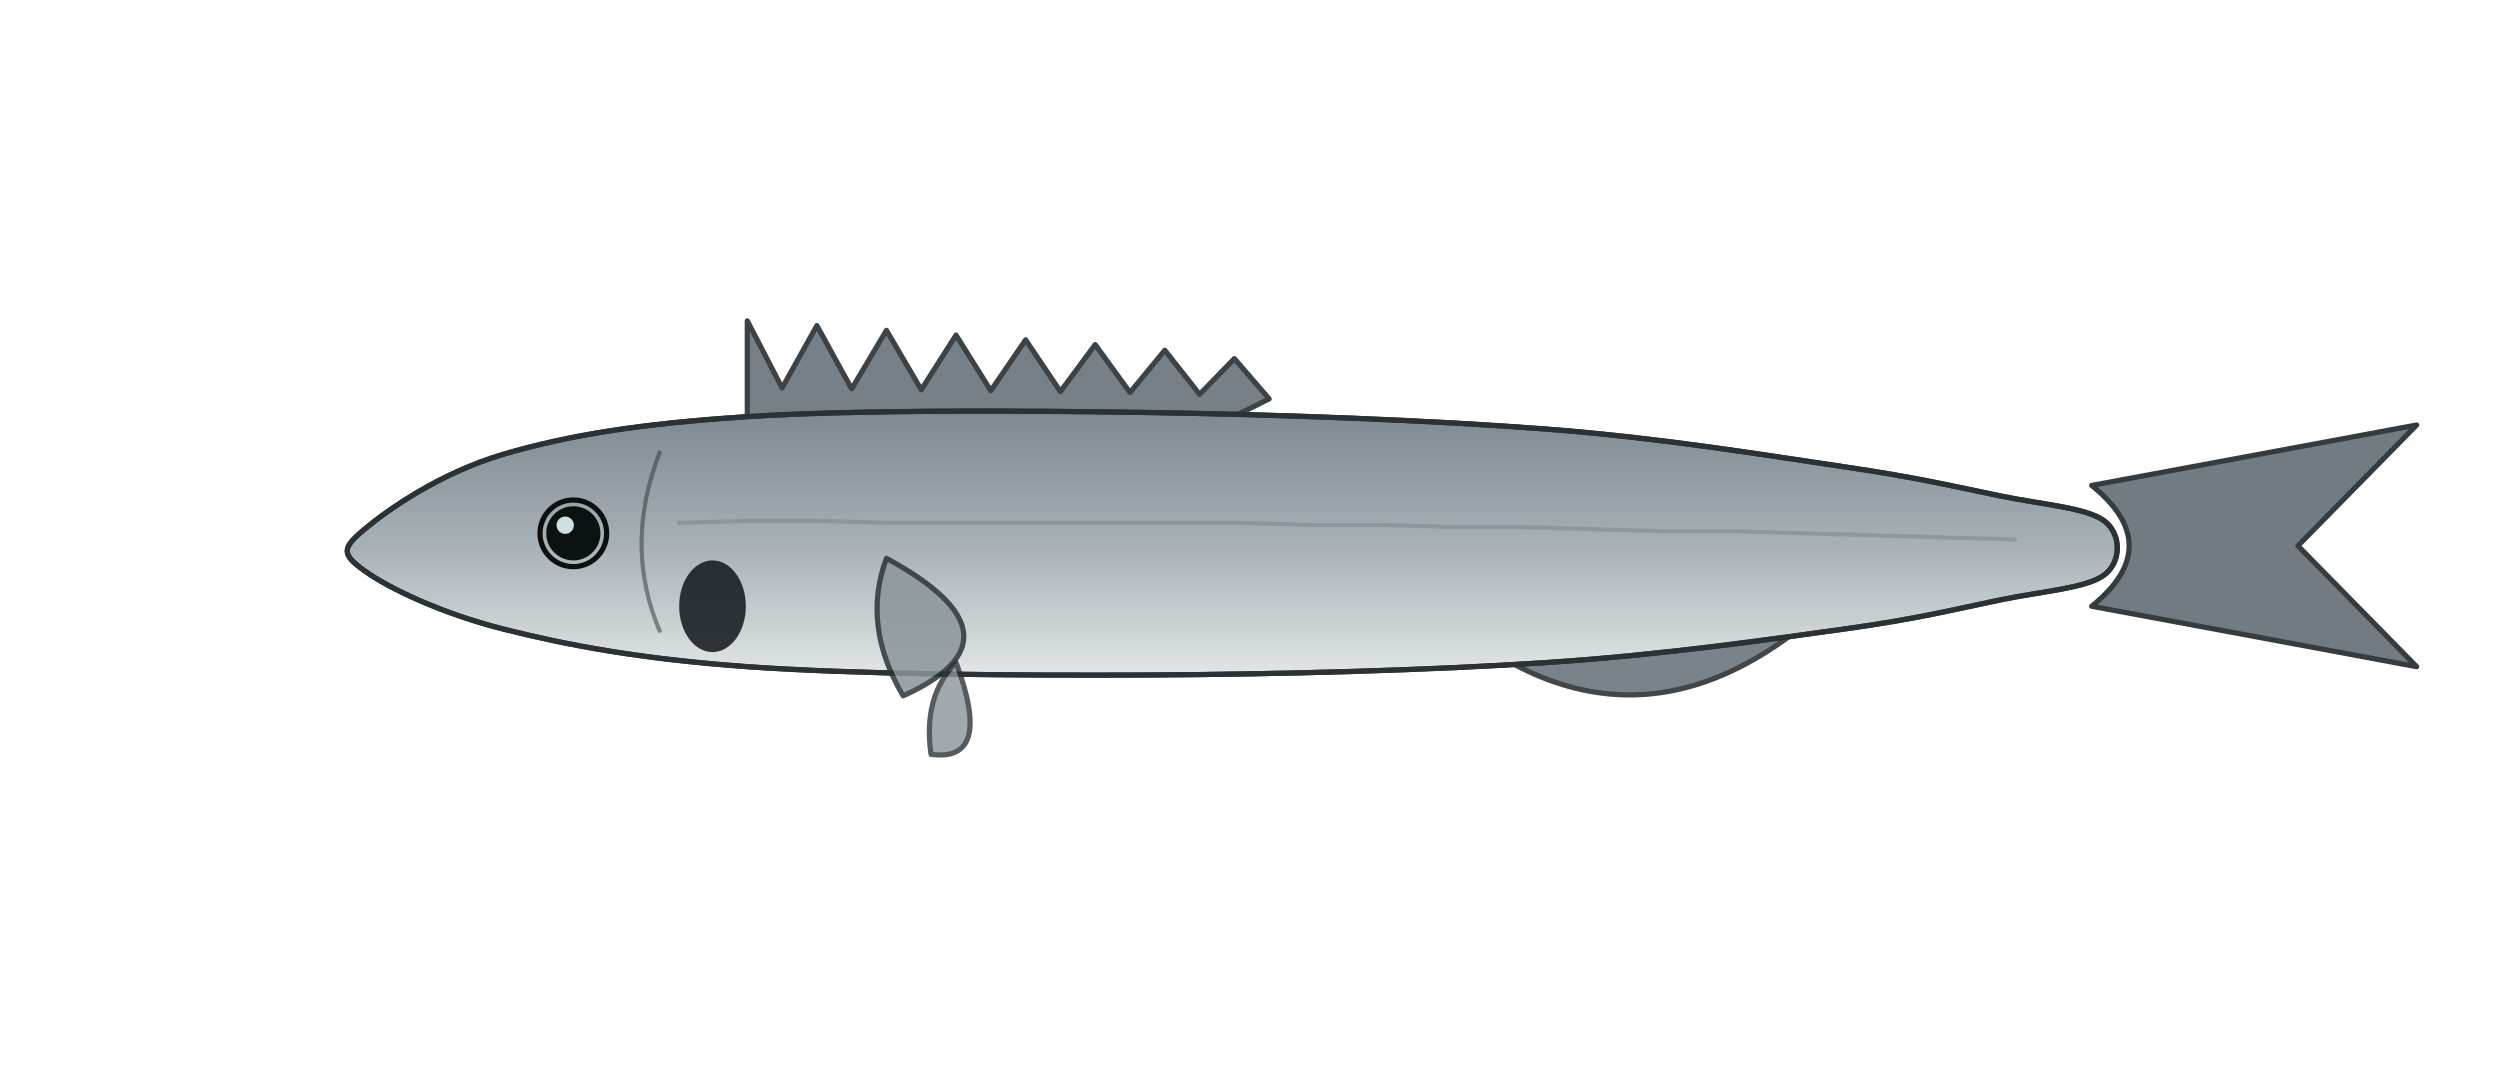
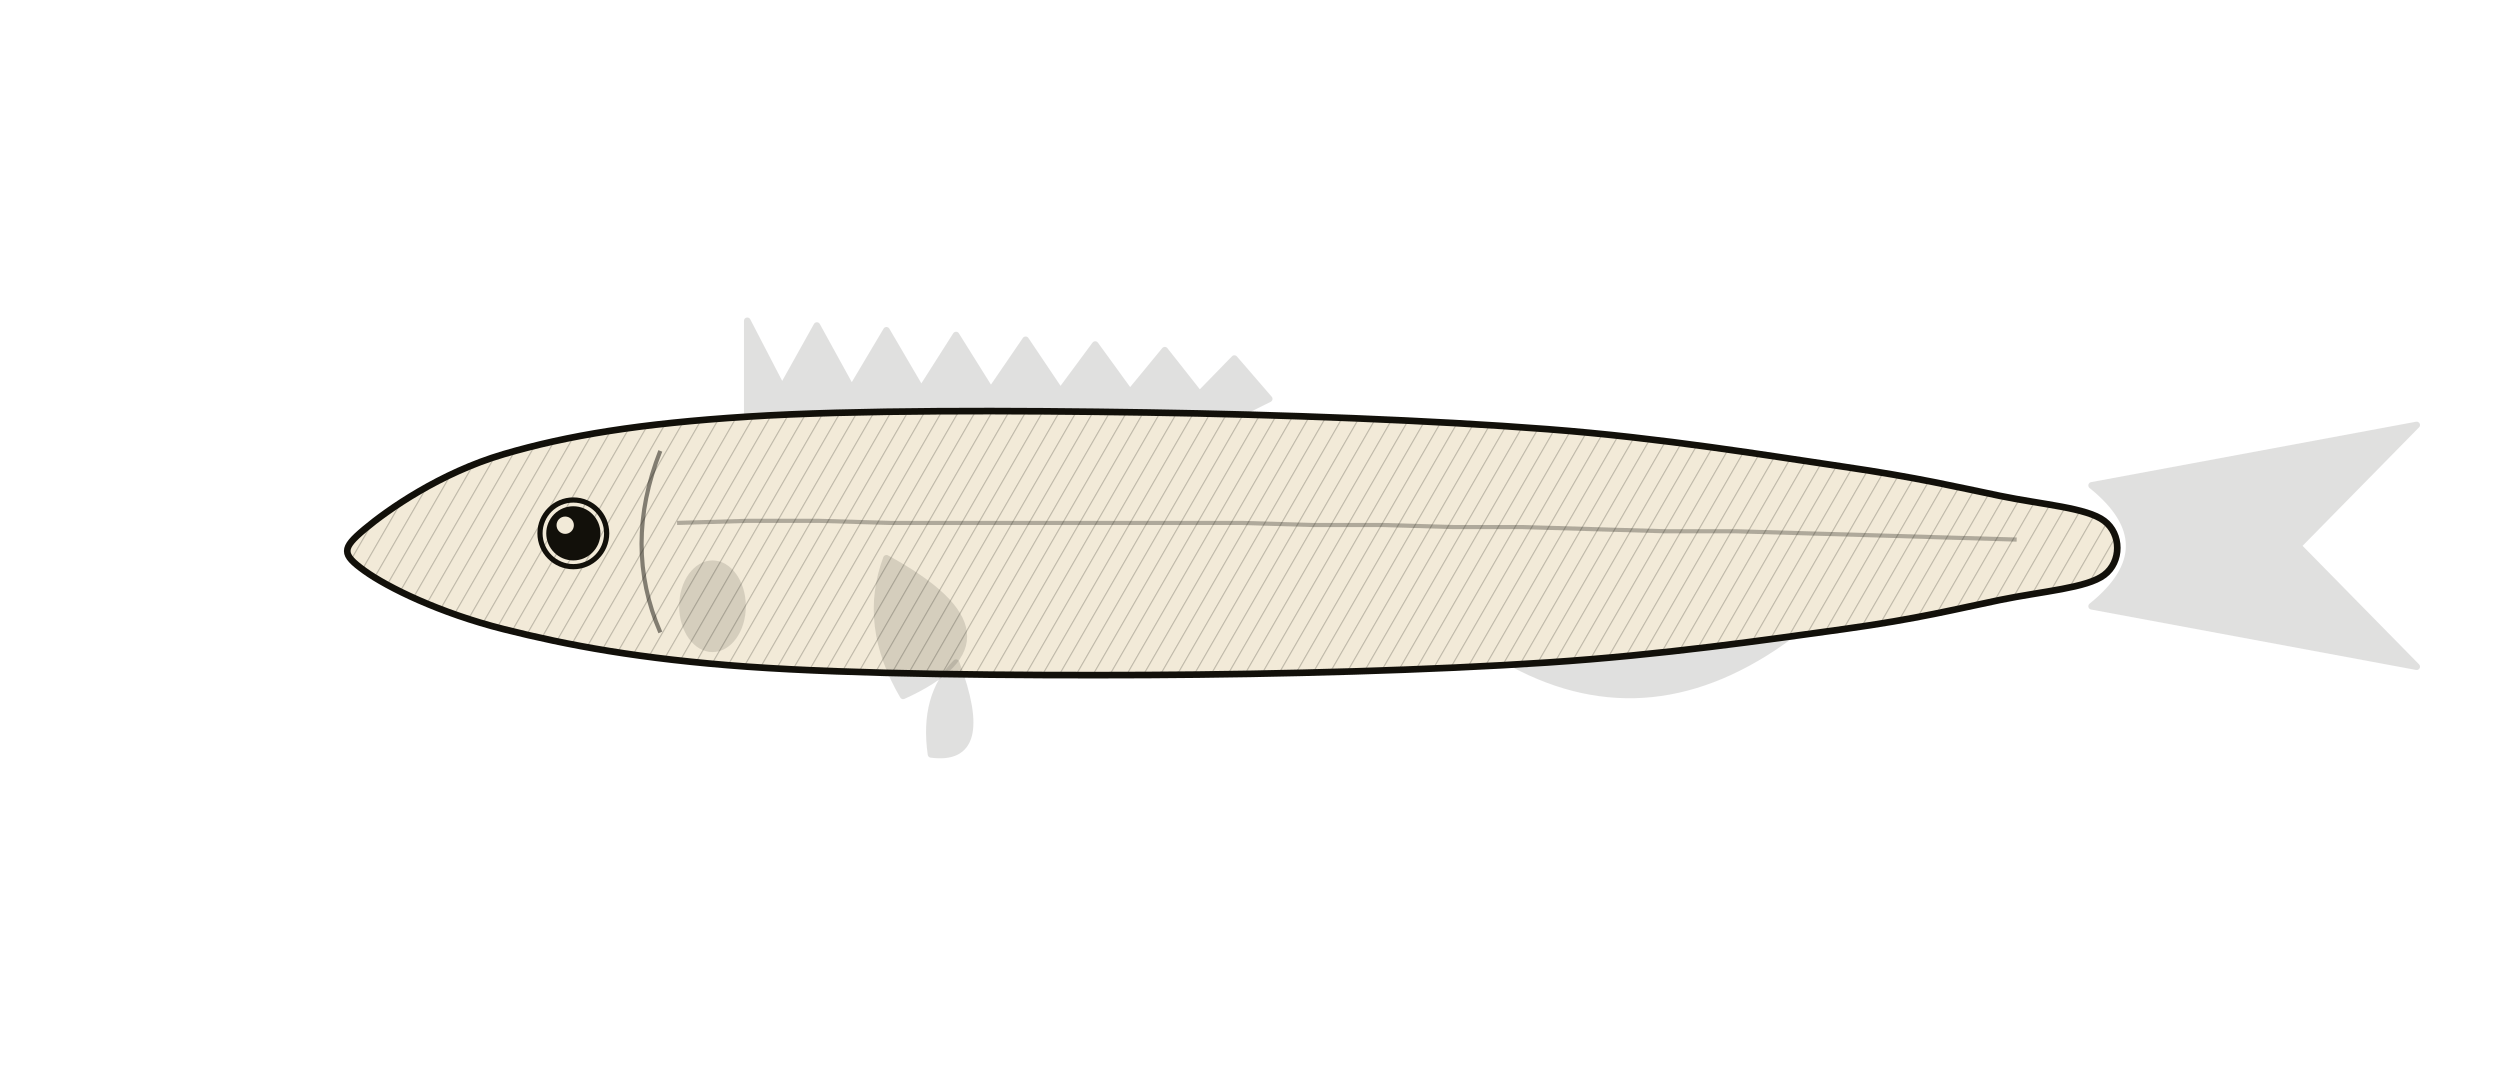
<svg xmlns="http://www.w3.org/2000/svg" viewBox="0 0 1200 520">
  <defs>
-     <linearGradient id="gsf" x1="0" y1="0" x2="0" y2="1">
-       <stop offset="0" stop-color="#7e8890" />
-       <stop offset=".5" stop-color="#a7b0b5" />
-       <stop offset="1" stop-color="#e2e6e6" />
-     </linearGradient>
+     <pattern id="_hatch" patternUnits="userSpaceOnUse" width="7" height="7" patternTransform="rotate(30)">
+       <line x1="0" y1="0" x2="0" y2="7" stroke="#12100A" stroke-width="1.1" opacity="0.22" />
+     </pattern>
    <clipPath id="csf">
      <path d="M 175.0 254.0 C 186.1 244.7 211.2 227.0 241.8 218.0 C 272.4 209.0 307.2 203.3 358.7 200.0 C 410.2 196.7 486.7 197.0 550.8 198.0 C 614.8 199.0 687.1 201.7 742.8 206.0 C 798.5 210.3 848.6 218.7 884.8 224.0 C 920.9 229.3 939.0 233.7 959.9 238.0 C 980.8 242.3 1001.6 243.7 1010.0 250.0 C 1018.4 256.3 1018.4 269.7 1010.0 276.0 C 1001.6 282.3 980.8 283.7 959.9 288.0 C 939.0 292.3 920.9 297.0 884.8 302.0 C 848.6 307.0 798.5 314.3 742.8 318.0 C 687.1 321.7 614.8 323.7 550.8 324.0 C 486.7 324.3 410.2 323.7 358.7 320.0 C 307.2 316.3 272.4 309.7 241.8 302.0 C 211.2 294.3 186.1 282.0 175.0 274.0 C 163.9 266.0 163.9 263.3 175.0 254.0 Z" />
    </clipPath>
  </defs>
-   <g stroke="#2b3236" stroke-width="2.5" stroke-linejoin="round">
-     <path d="M 358.7 200.0 L 358.7 154.0 L 375.4 186.2 L 392.1 156.281 L 408.8 186.641 L 425.5 158.561 L 442.2 187.081 L 458.9 160.842 L 475.6 187.522 L 492.3 163.123 L 509.0 187.963 L 525.7 165.404 L 542.4 188.404 L 559.1 168.119 L 575.8 189.279 L 592.5 172.139 L 609.2 191.459 L 592.5 199.739 Z" fill="#6b757c" opacity=".92" />
-     <path d="M 726.1 318.522 Q 792.9 354.353 859.7 304.824 Z" fill="#6b757c" opacity=".9" />
-     <g fill="#6b757c" opacity=".95">
+   <g stroke="#12100A" stroke-width="3.2" stroke-linejoin="round">
+     <path d="M 358.7 200.0 L 358.7 154.0 L 375.4 186.2 L 392.1 156.281 L 408.8 186.641 L 425.5 158.561 L 442.2 187.081 L 458.9 160.842 L 475.6 187.522 L 492.3 163.123 L 509.0 187.963 L 525.7 165.404 L 542.4 188.404 L 559.1 168.119 L 575.8 189.279 L 592.5 172.139 L 609.2 191.459 L 592.5 199.739 Z" fill="#12100A" opacity="0.13" />
+     <path d="M 726.1 318.522 Q 792.9 354.353 859.7 304.824 Z" fill="#12100A" opacity="0.13" />
+     <g fill="#12100A" opacity="0.13">
      <path d="M 1004 233.0 L 1160 204 L 1103.0 262 L 1160 320 L 1004 291.0 Q 1040 262 1004 233.0 Z" />
    </g>
-     <path d="M 175.0 254.0 C 186.1 244.7 211.2 227.0 241.8 218.0 C 272.4 209.0 307.2 203.3 358.7 200.0 C 410.2 196.7 486.7 197.0 550.8 198.0 C 614.8 199.0 687.1 201.7 742.8 206.0 C 798.5 210.3 848.6 218.7 884.8 224.0 C 920.9 229.3 939.0 233.7 959.9 238.0 C 980.8 242.3 1001.6 243.7 1010.0 250.0 C 1018.4 256.3 1018.4 269.7 1010.0 276.0 C 1001.6 282.3 980.8 283.7 959.9 288.0 C 939.0 292.3 920.9 297.0 884.8 302.0 C 848.6 307.0 798.5 314.3 742.8 318.0 C 687.1 321.7 614.8 323.7 550.8 324.0 C 486.7 324.3 410.2 323.7 358.7 320.0 C 307.2 316.3 272.4 309.7 241.8 302.0 C 211.2 294.3 186.1 282.0 175.0 274.0 C 163.9 266.0 163.9 263.3 175.0 254.0 Z" fill="url(#gsf)" />
+     <path d="M 175.0 254.0 C 186.1 244.7 211.2 227.0 241.8 218.0 C 272.4 209.0 307.2 203.3 358.7 200.0 C 410.2 196.7 486.7 197.0 550.8 198.0 C 614.8 199.0 687.1 201.7 742.8 206.0 C 798.5 210.3 848.6 218.7 884.8 224.0 C 920.9 229.3 939.0 233.7 959.9 238.0 C 980.8 242.3 1001.6 243.7 1010.0 250.0 C 1018.4 256.3 1018.4 269.7 1010.0 276.0 C 1001.6 282.3 980.8 283.7 959.9 288.0 C 939.0 292.3 920.9 297.0 884.8 302.0 C 848.6 307.0 798.5 314.3 742.8 318.0 C 687.1 321.7 614.8 323.7 550.8 324.0 C 486.7 324.3 410.2 323.7 358.7 320.0 C 307.2 316.3 272.4 309.7 241.8 302.0 C 211.2 294.3 186.1 282.0 175.0 274.0 C 163.9 266.0 163.9 263.3 175.0 254.0 Z" fill="#F2EAD8" stroke="none" />
+     <path d="M 175.0 254.0 C 186.1 244.7 211.2 227.0 241.8 218.0 C 272.4 209.0 307.2 203.3 358.7 200.0 C 410.2 196.7 486.7 197.0 550.8 198.0 C 614.8 199.0 687.1 201.7 742.8 206.0 C 798.5 210.3 848.6 218.7 884.8 224.0 C 920.9 229.3 939.0 233.7 959.9 238.0 C 980.8 242.3 1001.6 243.7 1010.0 250.0 C 1018.4 256.3 1018.4 269.7 1010.0 276.0 C 1001.6 282.3 980.8 283.7 959.9 288.0 C 939.0 292.3 920.9 297.0 884.8 302.0 C 848.6 307.0 798.5 314.3 742.8 318.0 C 687.1 321.7 614.8 323.7 550.8 324.0 C 486.7 324.3 410.2 323.7 358.7 320.0 C 307.2 316.3 272.4 309.7 241.8 302.0 C 211.2 294.3 186.1 282.0 175.0 274.0 C 163.9 266.0 163.9 263.3 175.0 254.0 Z" fill="url(#_hatch)" stroke="none" />
    <g clip-path="url(#csf)" stroke="none">
-       <ellipse cx="342" cy="291" rx="16" ry="22" fill="#10151a" opacity=".85" />
-       <polyline points="325 251 359 250 393 250 427 251 461 251 494 251 528 251 562 251 596 251 630 252 664 252 698 253 731 253 765 254 799 255 833 255 867 256 901 257 934 258 968 259" fill="none" stroke="#5a646a" stroke-width="2" opacity="0.3" />
+       <ellipse cx="342" cy="291" rx="16" ry="22" fill="#12100A" opacity="0.13" />
+       <polyline points="325 251 359 250 393 250 427 251 461 251 494 251 528 251 562 251 596 251 630 252 664 252 698 253 731 253 765 254 799 255 833 255 867 256 901 257 934 258 968 259" fill="none" stroke="#12100A" stroke-width="2" opacity="0.3" />
    </g>
    <path d="M 175.0 254.0 C 186.1 244.7 211.2 227.0 241.8 218.0 C 272.4 209.0 307.2 203.3 358.7 200.0 C 410.2 196.7 486.7 197.0 550.8 198.0 C 614.8 199.0 687.1 201.7 742.8 206.0 C 798.5 210.3 848.6 218.7 884.8 224.0 C 920.9 229.3 939.0 233.7 959.9 238.0 C 980.8 242.3 1001.6 243.7 1010.0 250.0 C 1018.4 256.3 1018.4 269.7 1010.0 276.0 C 1001.6 282.3 980.8 283.7 959.9 288.0 C 939.0 292.3 920.9 297.0 884.8 302.0 C 848.6 307.0 798.5 314.3 742.8 318.0 C 687.1 321.7 614.8 323.7 550.8 324.0 C 486.7 324.3 410.2 323.7 358.7 320.0 C 307.2 316.3 272.4 309.7 241.8 302.0 C 211.2 294.3 186.1 282.0 175.0 274.0 C 163.9 266.0 163.9 263.3 175.0 254.0 Z" fill="none" />
-     <path d="M 425.5 268 Q 495.5 306 433.5 334 Q 413.5 300 425.5 268 Z" fill="#8b9499" opacity=".85" />
-     <path d="M 458.9 318.087 Q 476.9 366.087 446.9 362.087 Q 442.9 334.087 458.9 318.087 Z" fill="#8b9499" opacity=".8" />
-     <path d="M 316.95 216.429 Q 298.95 262 316.95 303.571" fill="none" stroke="#2b3236" stroke-width="2" opacity=".5" />
-     <circle cx="275.2" cy="256" r="16" fill="none" stroke="#0c0f10" stroke-width="2.5" />
-     <circle cx="275.2" cy="256" r="13" fill="#0c1112" stroke="none" />
-     <circle cx="271.3" cy="252.1" r="4.16" fill="#cfe0e2" stroke="none" />
+     <path d="M 425.5 268 Q 495.5 306 433.5 334 Q 413.5 300 425.5 268 Z" fill="#12100A" opacity="0.13" />
+     <path d="M 458.9 318.087 Q 476.9 366.087 446.9 362.087 Q 442.9 334.087 458.9 318.087 Z" fill="#12100A" opacity="0.13" />
+     <path d="M 316.95 216.429 Q 298.95 262 316.95 303.571" fill="none" stroke="#12100A" stroke-width="2" opacity=".5" />
+     <circle cx="275.2" cy="256" r="16" fill="none" stroke="#12100A" stroke-width="2.5" />
+     <circle cx="275.2" cy="256" r="13" fill="#12100A" stroke="none" />
+     <circle cx="271.3" cy="252.1" r="4.16" fill="#F2EAD8" stroke="none" />
  </g>
</svg>
